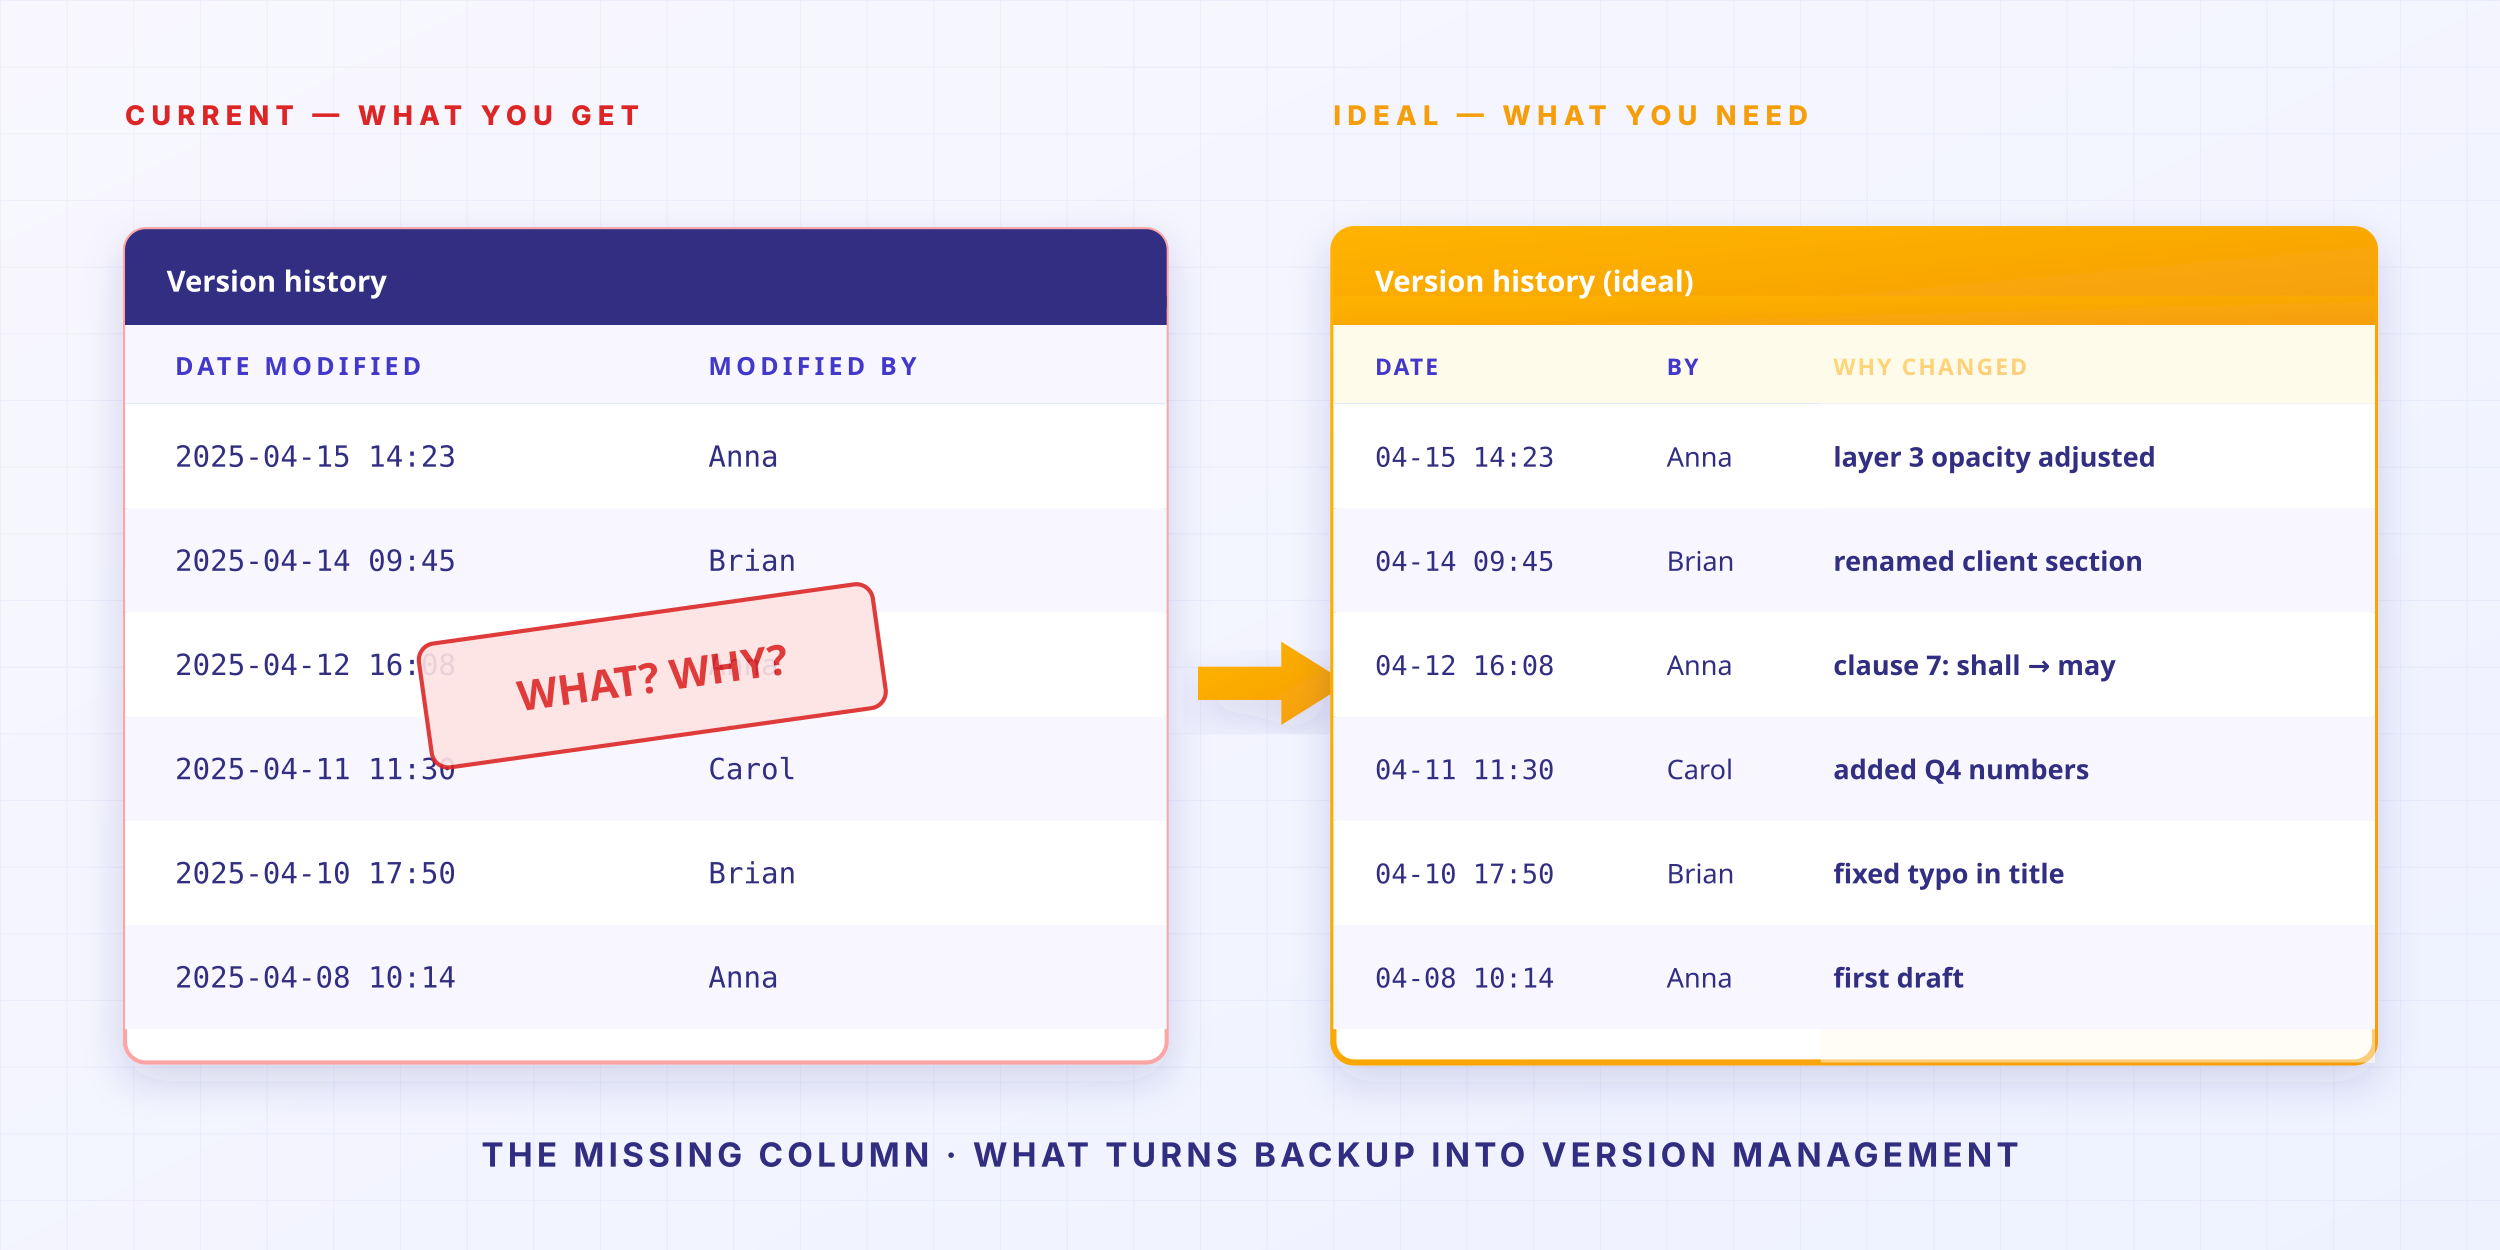
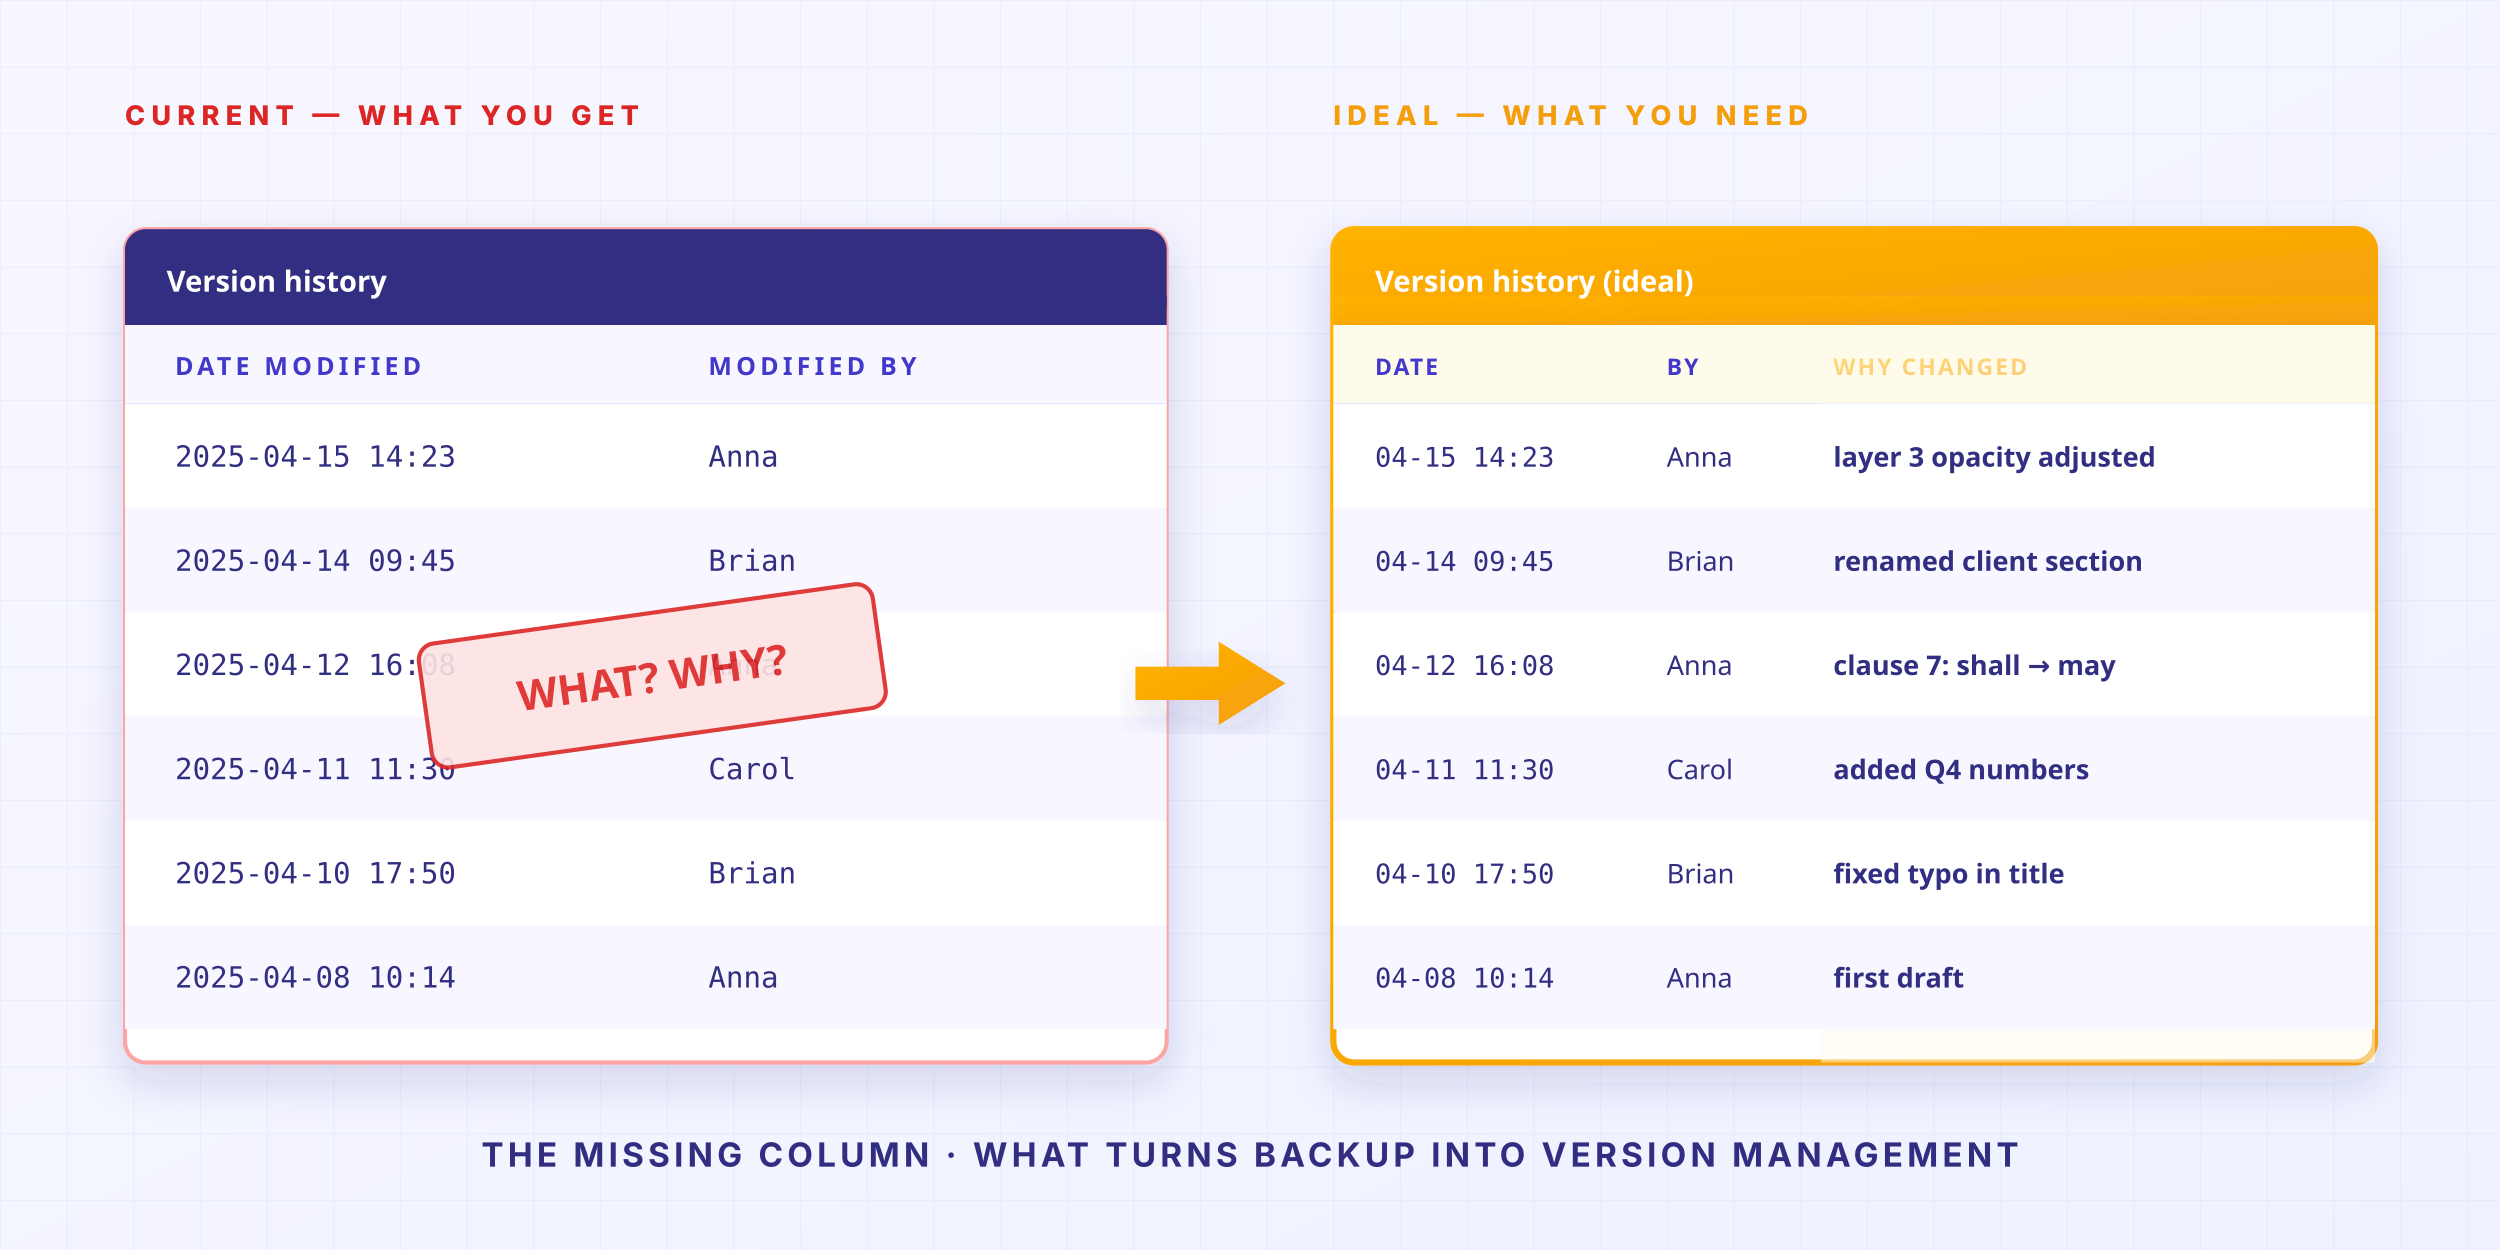
<svg xmlns="http://www.w3.org/2000/svg" viewBox="0 0 1200 600" fill="none" font-family="'Inter','Noto Sans TC',system-ui,sans-serif">
  <defs>
    <linearGradient id="g-indigo" x1="0" y1="0" x2="1" y2="1">
      <stop offset="0" stop-color="#4F46E5" />
      <stop offset="1" stop-color="#4338CA" />
    </linearGradient>
    <linearGradient id="g-indigo-deep" x1="0" y1="0" x2="1" y2="1">
      <stop offset="0" stop-color="#4338CA" />
      <stop offset="1" stop-color="#312E81" />
    </linearGradient>
    <linearGradient id="g-amber" x1="0" y1="0" x2="1" y2="1">
      <stop offset="0" stop-color="#FFB300" />
      <stop offset="1" stop-color="#F59E0B" />
    </linearGradient>
    <linearGradient id="g-paper" x1="0" y1="0" x2="1" y2="1">
      <stop offset="0" stop-color="#F8F7FF" />
      <stop offset="1" stop-color="#EEF2FF" />
    </linearGradient>
    <pattern id="grid" x="0" y="0" width="32" height="32" patternUnits="userSpaceOnUse">
      <path d="M 32 0 L 0 0 0 32" fill="none" stroke="#4338CA" stroke-width="1" opacity="0.05" />
    </pattern>
    <filter id="shadow">
      <feDropShadow dx="0" dy="8" stdDeviation="10" flood-color="#312E81" flood-opacity="0.16" />
    </filter>
    <marker id="arrow" markerWidth="14" markerHeight="14" refX="7" refY="7" orient="auto">
      <path d="M0 0 L14 7 L0 14 L4 7 Z" fill="url(#g-amber)" />
    </marker>
  </defs>
  <rect width="1200" height="600" fill="url(#g-paper)" />
  <rect width="1200" height="600" fill="url(#grid)" />
  <g transform="translate(60, 60)">
    <text x="0" y="0" font-size="13" font-weight="800" fill="#DC2626" letter-spacing="3">CURRENT — WHAT YOU GET</text>
  </g>
  <g transform="translate(640, 60)">
    <text x="0" y="0" font-size="13" font-weight="800" fill="#F59E0B" letter-spacing="3">IDEAL — WHAT YOU NEED</text>
  </g>
  <g transform="translate(60, 110)" filter="url(#shadow)">
    <rect width="500" height="400" rx="10" fill="#ffffff" stroke="#FCA5A5" stroke-width="2" />
    <rect width="500" height="46" rx="10" fill="#312E81" />
    <rect y="32" width="500" height="14" fill="#312E81" />
    <text x="20" y="30" font-size="14" font-weight="600" fill="#ffffff" font-family="system-ui,sans-serif">Version history</text>
    <rect y="46" width="500" height="38" fill="#F8F7FF" />
    <text x="24" y="70" font-size="12" font-weight="700" fill="#4338CA" letter-spacing="2" font-family="system-ui,sans-serif">DATE MODIFIED</text>
    <text x="280" y="70" font-size="12" font-weight="700" fill="#4338CA" letter-spacing="2" font-family="system-ui,sans-serif">MODIFIED BY</text>
    <line x1="0" y1="84" x2="500" y2="84" stroke="#E0E7FF" />
    <g font-family="'JetBrains Mono',ui-monospace,monospace">
      <rect y="84" width="500" height="50" fill="#ffffff" />
      <text x="24" y="114" font-size="14" font-weight="500" fill="#312E81">2025-04-15 14:23</text>
      <text x="280" y="114" font-size="14" font-weight="500" fill="#312E81">Anna</text>
      <rect y="134" width="500" height="50" fill="#F8F7FF" />
      <text x="24" y="164" font-size="14" font-weight="500" fill="#312E81">2025-04-14 09:45</text>
      <text x="280" y="164" font-size="14" font-weight="500" fill="#312E81">Brian</text>
      <rect y="184" width="500" height="50" fill="#ffffff" />
      <text x="24" y="214" font-size="14" font-weight="500" fill="#312E81">2025-04-12 16:08</text>
      <text x="280" y="214" font-size="14" font-weight="500" fill="#312E81">Anna</text>
      <rect y="234" width="500" height="50" fill="#F8F7FF" />
      <text x="24" y="264" font-size="14" font-weight="500" fill="#312E81">2025-04-11 11:30</text>
      <text x="280" y="264" font-size="14" font-weight="500" fill="#312E81">Carol</text>
      <rect y="284" width="500" height="50" fill="#ffffff" />
      <text x="24" y="314" font-size="14" font-weight="500" fill="#312E81">2025-04-10 17:50</text>
      <text x="280" y="314" font-size="14" font-weight="500" fill="#312E81">Brian</text>
      <rect y="334" width="500" height="50" fill="#F8F7FF" />
      <text x="24" y="364" font-size="14" font-weight="500" fill="#312E81">2025-04-08 10:14</text>
      <text x="280" y="364" font-size="14" font-weight="500" fill="#312E81">Anna</text>
    </g>
    <g transform="translate(140, 200)" opacity="0.9">
      <rect x="0" y="0" width="220" height="60" rx="8" fill="#FEE2E2" stroke="#DC2626" stroke-width="2" transform="rotate(-8)" />
      <text x="110" y="38" font-size="20" font-weight="800" fill="#DC2626" text-anchor="middle" font-family="system-ui,sans-serif" transform="rotate(-8)">WHAT? WHY?</text>
    </g>
  </g>
-   <g transform="translate(575, 290)">
+   <g transform="translate(545, 290)">
    <path d="M0 30 L40 30 L40 18 L72 38 L40 58 L40 46 L0 46 Z" fill="url(#g-amber)" filter="url(#shadow)" />
  </g>
  <g transform="translate(640, 110)" filter="url(#shadow)">
    <rect width="500" height="400" rx="10" fill="#ffffff" stroke="url(#g-amber)" stroke-width="3" />
    <rect width="500" height="46" rx="10" fill="url(#g-amber)" />
    <rect y="32" width="500" height="14" fill="url(#g-amber)" />
    <text x="20" y="30" font-size="14" font-weight="600" fill="#ffffff" font-family="system-ui,sans-serif">Version history (ideal)</text>
    <rect y="46" width="500" height="38" fill="#FFFBEB" />
    <text x="20" y="70" font-size="11" font-weight="700" fill="#4338CA" letter-spacing="1" font-family="system-ui,sans-serif">DATE</text>
    <text x="160" y="70" font-size="11" font-weight="700" fill="#4338CA" letter-spacing="1" font-family="system-ui,sans-serif">BY</text>
    <text x="240" y="70" font-size="11" font-weight="800" fill="url(#g-amber)" letter-spacing="1" font-family="system-ui,sans-serif">WHY CHANGED</text>
    <line x1="0" y1="84" x2="500" y2="84" stroke="#E0E7FF" />
    <rect x="234" y="46" width="266" height="354" fill="#FFFBEB" opacity="0.5" />
    <g font-family="system-ui,sans-serif">
      <rect y="84" width="500" height="50" fill="#ffffff" />
      <text x="20" y="114" font-size="13" font-weight="500" fill="#312E81" font-family="'JetBrains Mono',ui-monospace,monospace">04-15 14:23</text>
      <text x="160" y="114" font-size="13" font-weight="500" fill="#312E81">Anna</text>
      <text x="240" y="114" font-size="13" font-weight="600" fill="#312E81">layer 3 opacity adjusted</text>
      <rect y="134" width="500" height="50" fill="#F8F7FF" />
      <text x="20" y="164" font-size="13" font-weight="500" fill="#312E81" font-family="'JetBrains Mono',ui-monospace,monospace">04-14 09:45</text>
      <text x="160" y="164" font-size="13" font-weight="500" fill="#312E81">Brian</text>
      <text x="240" y="164" font-size="13" font-weight="600" fill="#312E81">renamed client section</text>
      <rect y="184" width="500" height="50" fill="#ffffff" />
      <text x="20" y="214" font-size="13" font-weight="500" fill="#312E81" font-family="'JetBrains Mono',ui-monospace,monospace">04-12 16:08</text>
      <text x="160" y="214" font-size="13" font-weight="500" fill="#312E81">Anna</text>
      <text x="240" y="214" font-size="13" font-weight="600" fill="#312E81">clause 7: shall → may</text>
      <rect y="234" width="500" height="50" fill="#F8F7FF" />
      <text x="20" y="264" font-size="13" font-weight="500" fill="#312E81" font-family="'JetBrains Mono',ui-monospace,monospace">04-11 11:30</text>
      <text x="160" y="264" font-size="13" font-weight="500" fill="#312E81">Carol</text>
      <text x="240" y="264" font-size="13" font-weight="600" fill="#312E81">added Q4 numbers</text>
      <rect y="284" width="500" height="50" fill="#ffffff" />
      <text x="20" y="314" font-size="13" font-weight="500" fill="#312E81" font-family="'JetBrains Mono',ui-monospace,monospace">04-10 17:50</text>
      <text x="160" y="314" font-size="13" font-weight="500" fill="#312E81">Brian</text>
      <text x="240" y="314" font-size="13" font-weight="600" fill="#312E81">fixed typo in title</text>
      <rect y="334" width="500" height="50" fill="#F8F7FF" />
      <text x="20" y="364" font-size="13" font-weight="500" fill="#312E81" font-family="'JetBrains Mono',ui-monospace,monospace">04-08 10:14</text>
      <text x="160" y="364" font-size="13" font-weight="500" fill="#312E81">Anna</text>
      <text x="240" y="364" font-size="13" font-weight="600" fill="#312E81">first draft</text>
    </g>
  </g>
  <text x="600" y="560" font-size="16" font-weight="700" fill="#312E81" text-anchor="middle" letter-spacing="2">THE MISSING COLUMN · WHAT TURNS BACKUP INTO VERSION MANAGEMENT</text>
</svg>
